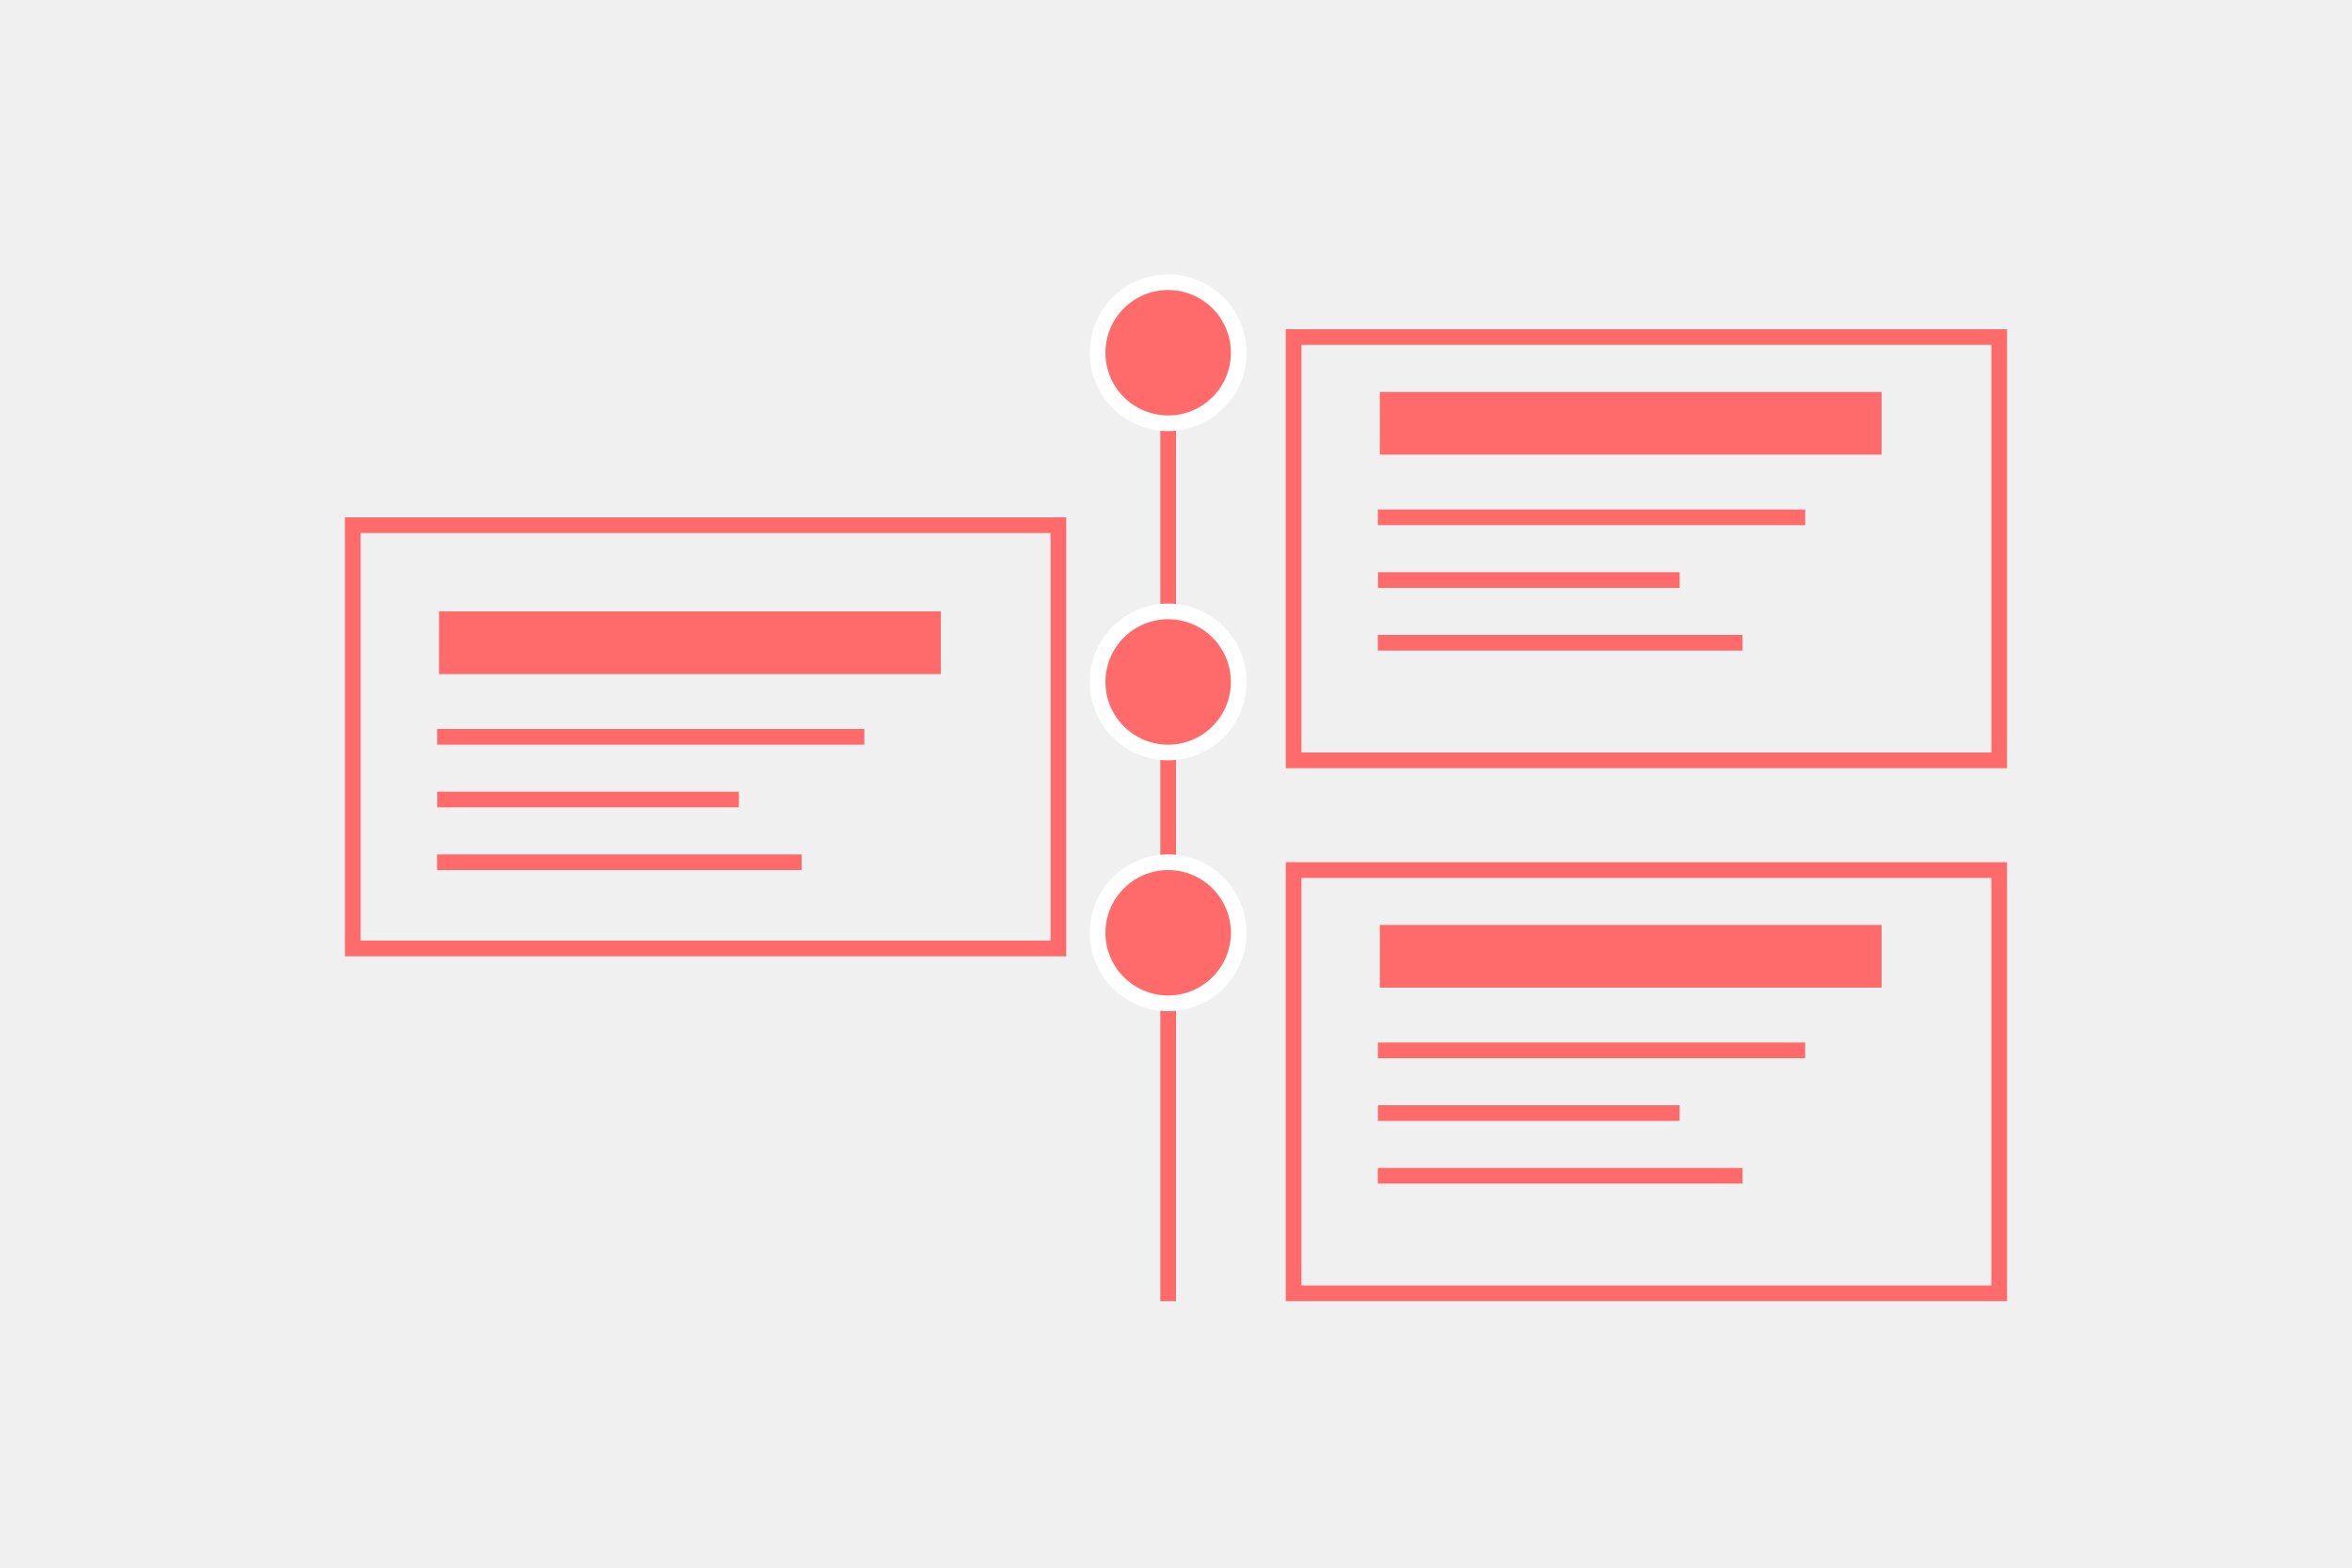
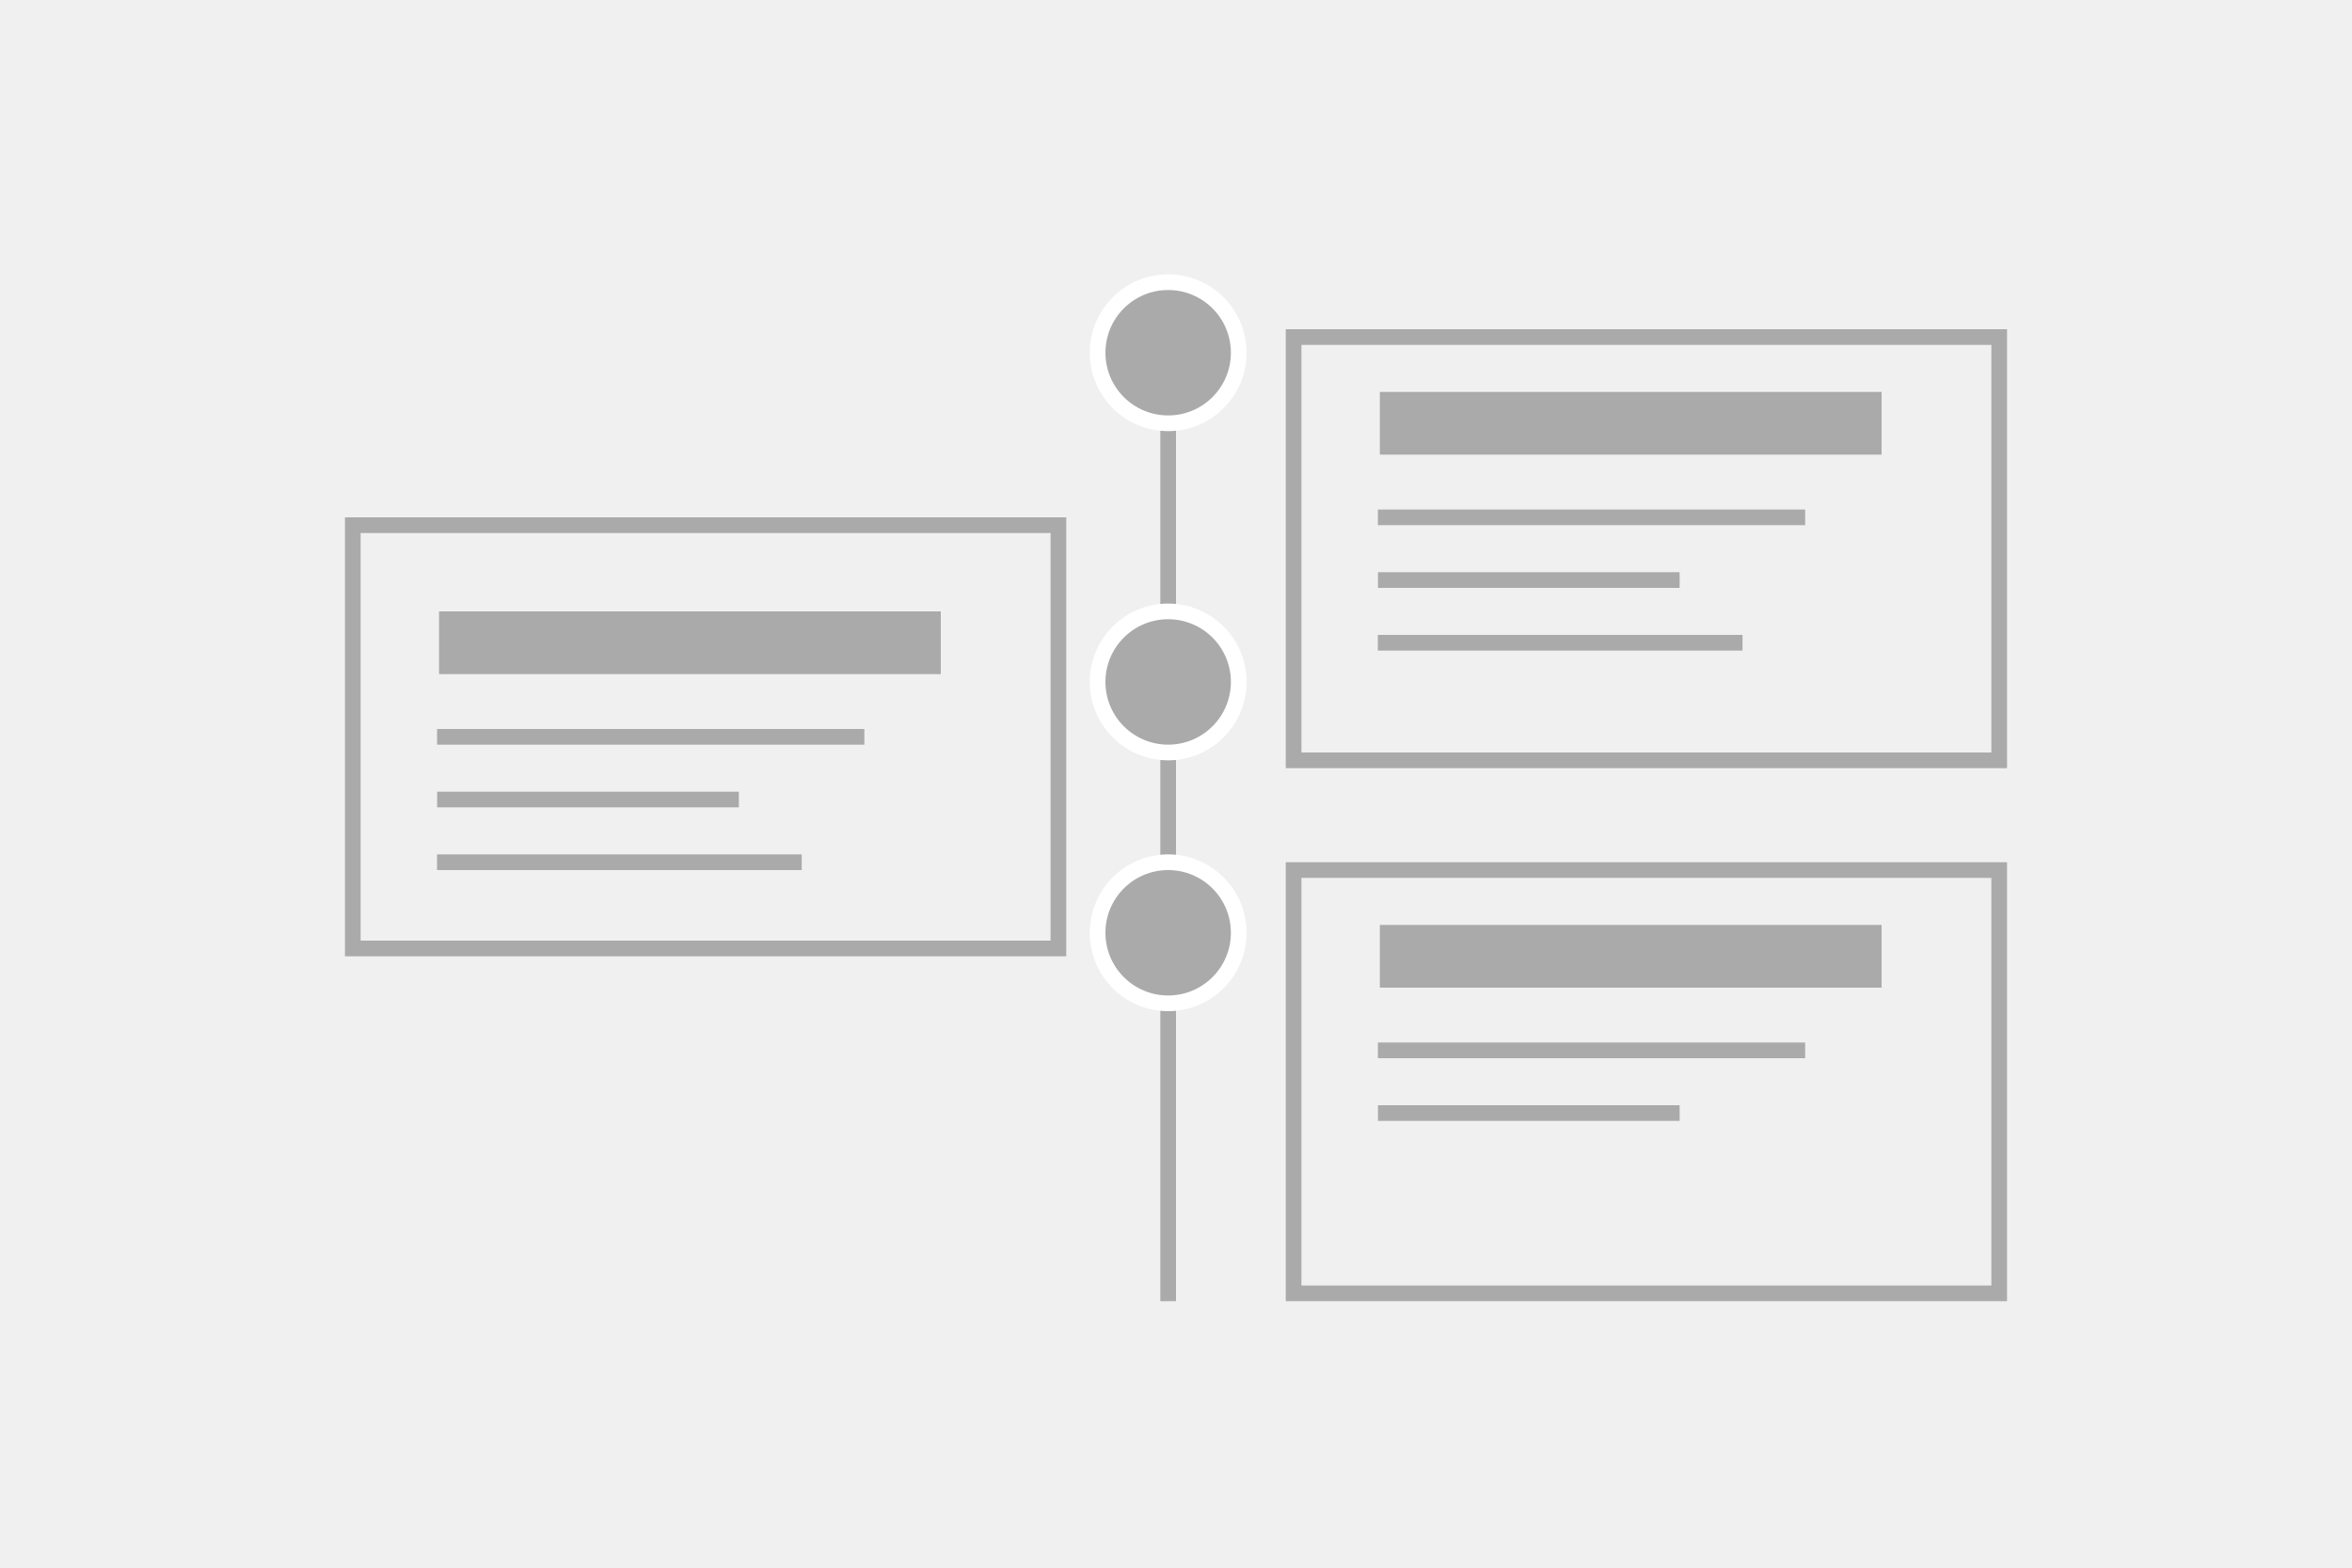
<svg xmlns="http://www.w3.org/2000/svg" width="150px" height="100px" viewBox="0 0 150 100" version="1.1">
  <defs />
  <g id="Page-1" stroke="none" stroke-width="1" fill="none" fill-rule="evenodd">
    <g id="blog">
-       <rect id="Rectangle-11" stroke="#FF6B6B" stroke-linecap="square" x="82.5" y="21.5" width="45" height="27" />
-       <rect id="Rectangle-11" stroke="#FF6B6B" stroke-linecap="square" x="82.5" y="55.5" width="45" height="27" />
-       <rect id="Rectangle" fill="#FF6B6B" x="88" y="25" width="32" height="4" />
-       <rect id="Rectangle" fill="#FF6B6B" x="88" y="59" width="32" height="4" />
-       <path d="M88.375,33 L114.625,33" id="Line" stroke="#FF6B6B" stroke-linecap="square" />
-       <path d="M88.375,67 L114.625,67" id="Line" stroke="#FF6B6B" stroke-linecap="square" />
-       <path d="M88.38,37 L106.62,37" id="Line" stroke="#FF6B6B" stroke-linecap="square" />
-       <path d="M88.38,71 L106.62,71" id="Line" stroke="#FF6B6B" stroke-linecap="square" />
-       <path d="M88.371,41 L110.629,41" id="Line" stroke="#FF6B6B" stroke-linecap="square" />
-       <path d="M88.371,75 L110.629,75" id="Line" stroke="#FF6B6B" stroke-linecap="square" />
-       <rect id="Rectangle-11" stroke="#FF6B6B" stroke-linecap="square" x="22.5" y="33.5" width="45" height="27" />
-       <rect id="Rectangle" fill="#FF6B6B" x="28" y="39" width="32" height="4" />
-       <path d="M28.375,47 L54.625,47" id="Line" stroke="#FF6B6B" stroke-linecap="square" />
-       <path d="M28.38,51 L46.62,51" id="Line" stroke="#FF6B6B" stroke-linecap="square" />
-       <path d="M28.371,55 L50.629,55" id="Line" stroke="#FF6B6B" stroke-linecap="square" />
-       <path d="M74.5,26.5 L74.5,82.5" id="Line-2" stroke="#FF6B6B" stroke-linecap="square" />
-       <g id="Group" transform="translate(70, 18)" stroke="#FFFFFF" fill="#FF6B6B">
+       <rect id="Rectangle-11" stroke="#aaaaaa" stroke-linecap="square" x="82.5" y="21.5" width="45" height="27" />
+       <rect id="Rectangle-11" stroke="#aaaaaa" stroke-linecap="square" x="82.5" y="55.5" width="45" height="27" />
+       <rect id="Rectangle" fill="#aaaaaa" x="88" y="25" width="32" height="4" />
+       <rect id="Rectangle" fill="#aaaaaa" x="88" y="59" width="32" height="4" />
+       <path d="M88.375,33 L114.625,33" id="Line" stroke="#aaaaaa" stroke-linecap="square" />
+       <path d="M88.375,67 L114.625,67" id="Line" stroke="#aaaaaa" stroke-linecap="square" />
+       <path d="M88.38,37 L106.62,37" id="Line" stroke="#aaaaaa" stroke-linecap="square" />
+       <path d="M88.38,71 L106.62,71" id="Line" stroke="#aaaaaa" stroke-linecap="square" />
+       <path d="M88.371,41 L110.629,41" id="Line" stroke="#aaaaaa" stroke-linecap="square" />
+       <path d="M88.371,75 L110.629,75" id="Line" stroke="#FF6aaaaaaB6B" stroke-linecap="square" />
+       <rect id="Rectangle-11" stroke="#aaaaaa" stroke-linecap="square" x="22.5" y="33.5" width="45" height="27" />
+       <rect id="Rectangle" fill="#aaaaaa" x="28" y="39" width="32" height="4" />
+       <path d="M28.375,47 L54.625,47" id="Line" stroke="#aaaaaa" stroke-linecap="square" />
+       <path d="M28.38,51 L46.62,51" id="Line" stroke="#aaaaaa" stroke-linecap="square" />
+       <path d="M28.371,55 L50.629,55" id="Line" stroke="#aaaaaa" stroke-linecap="square" />
+       <path d="M74.5,26.5 L74.5,82.5" id="Line-2" stroke="#aaaaaa" stroke-linecap="square" />
+       <g id="Group" transform="translate(70, 18)" stroke="#FFFFFF" fill="#aaaaaa">
        <circle id="Oval-4" cx="4.5" cy="4.5" r="4.5" />
        <circle id="Oval-4" cx="4.5" cy="25.5" r="4.5" />
        <circle id="Oval-4" cx="4.5" cy="41.5" r="4.5" />
      </g>
    </g>
  </g>
</svg>
